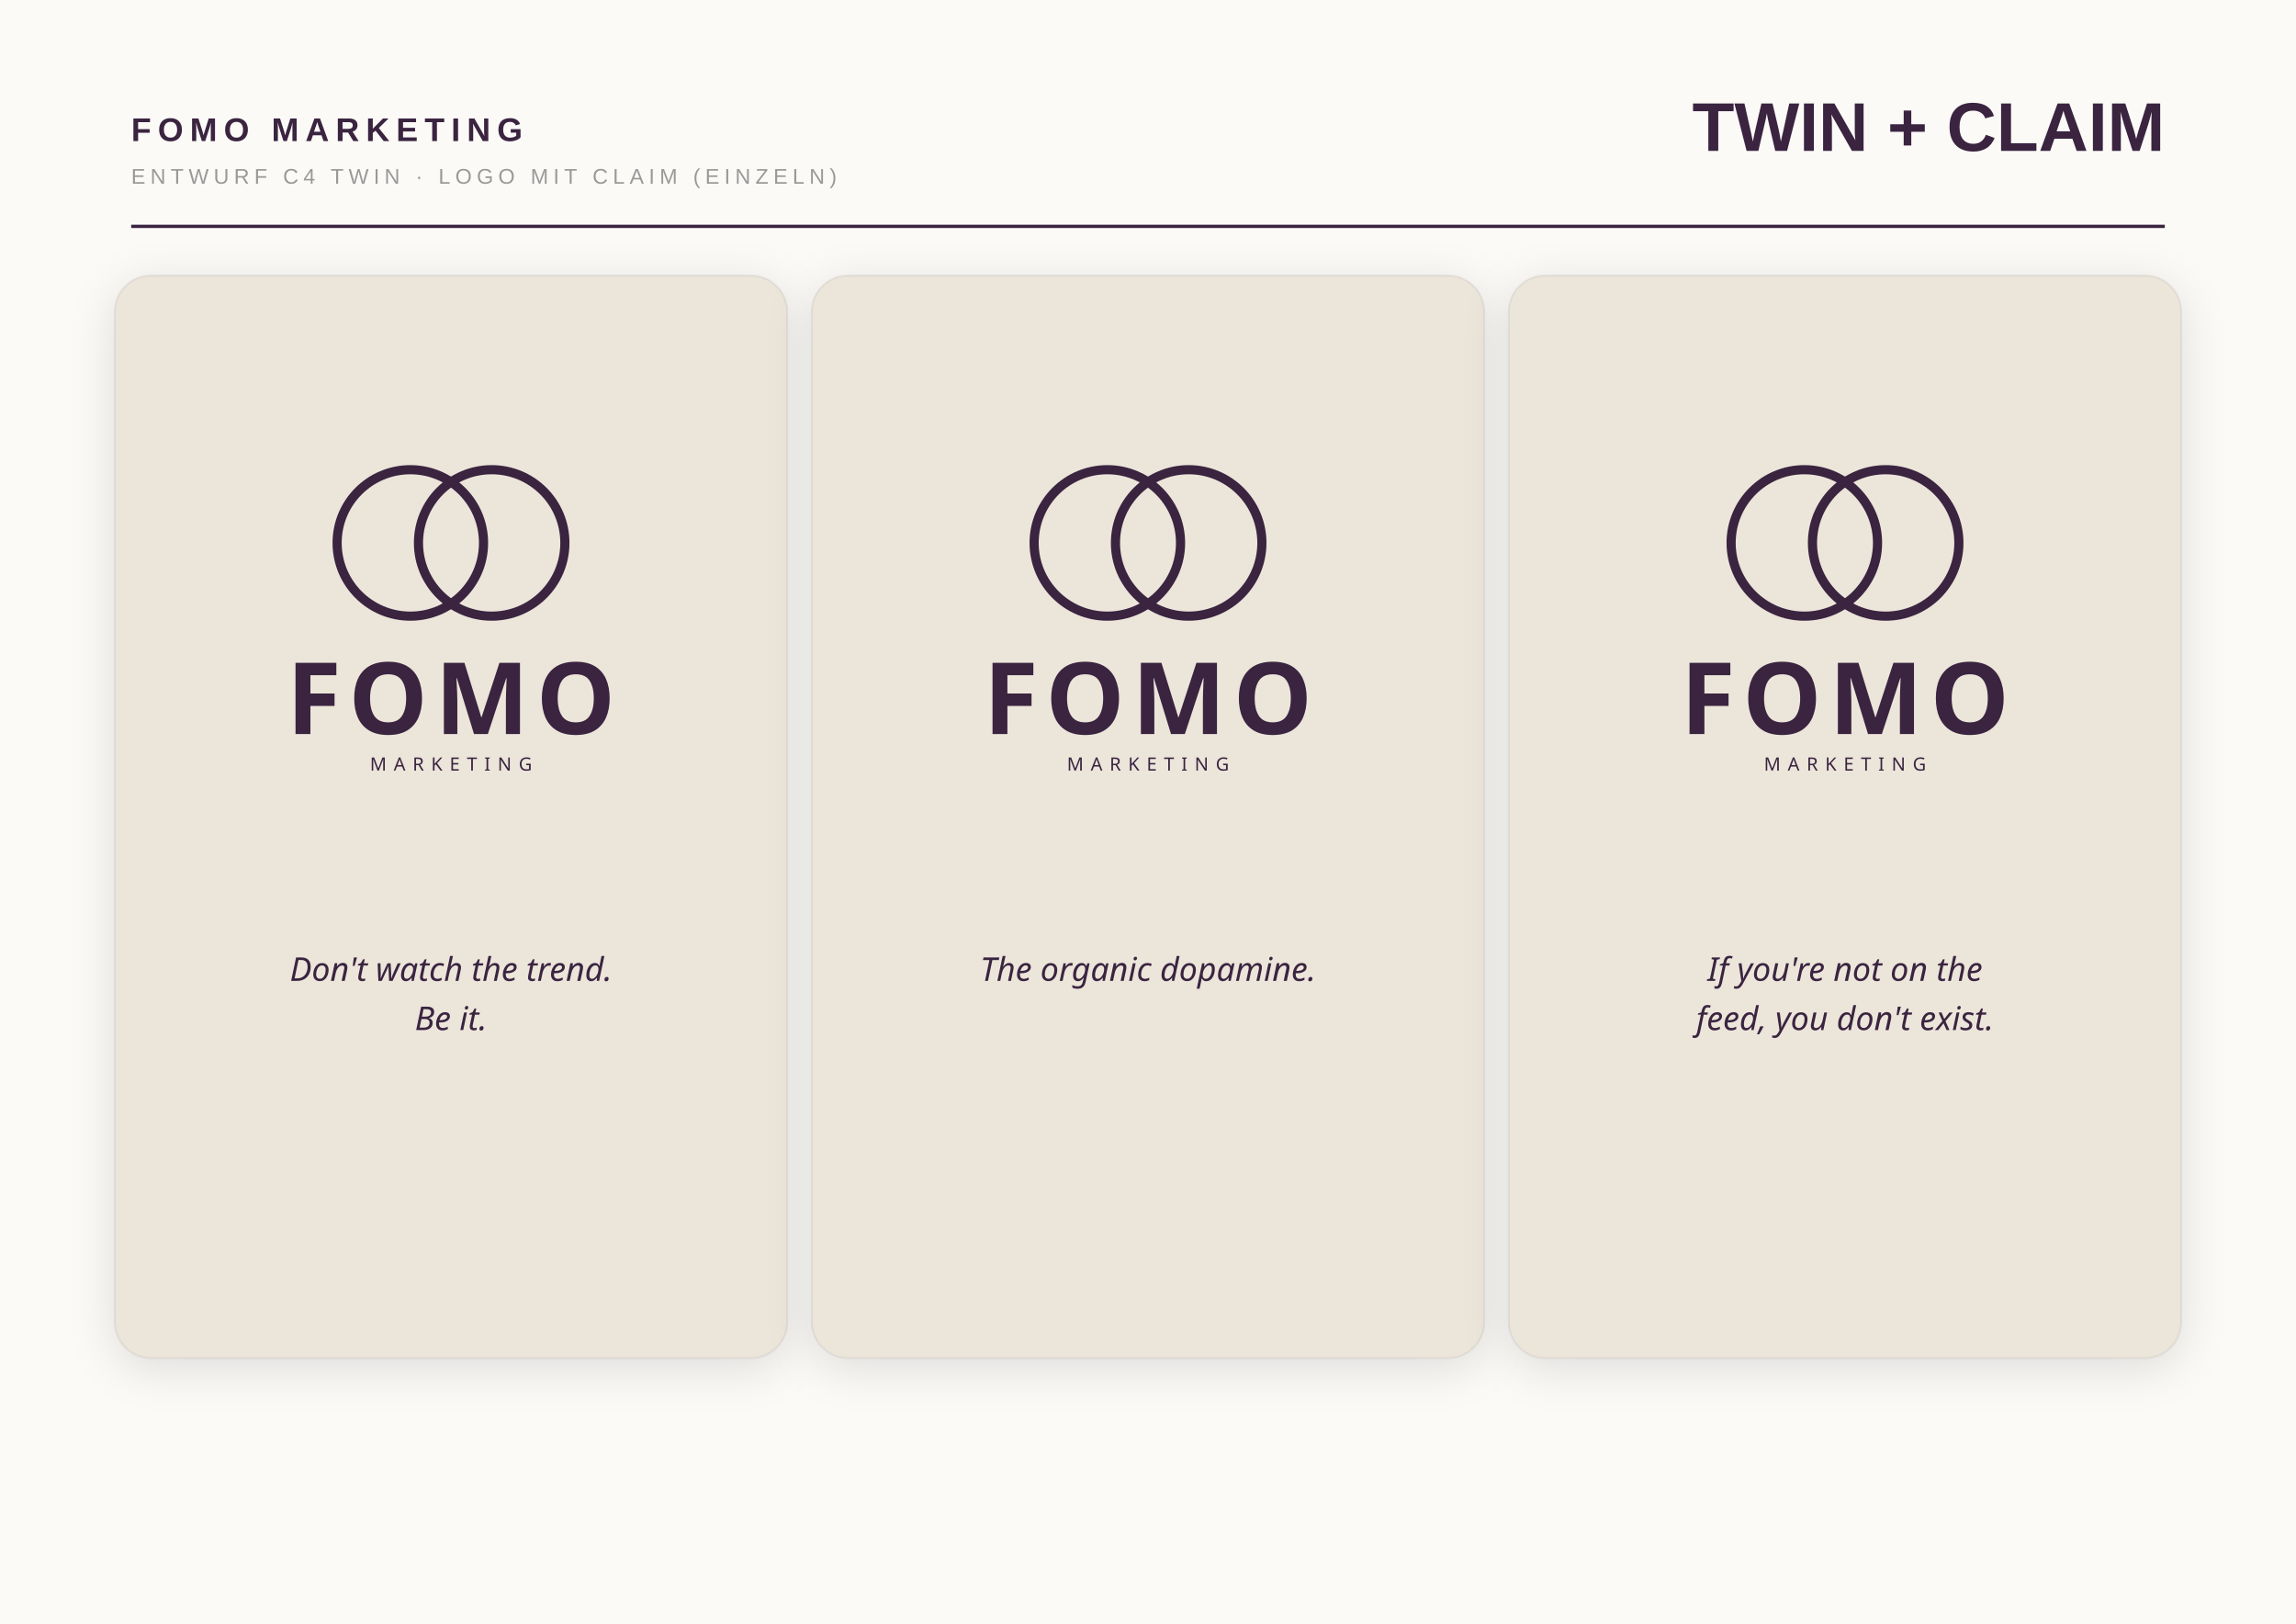
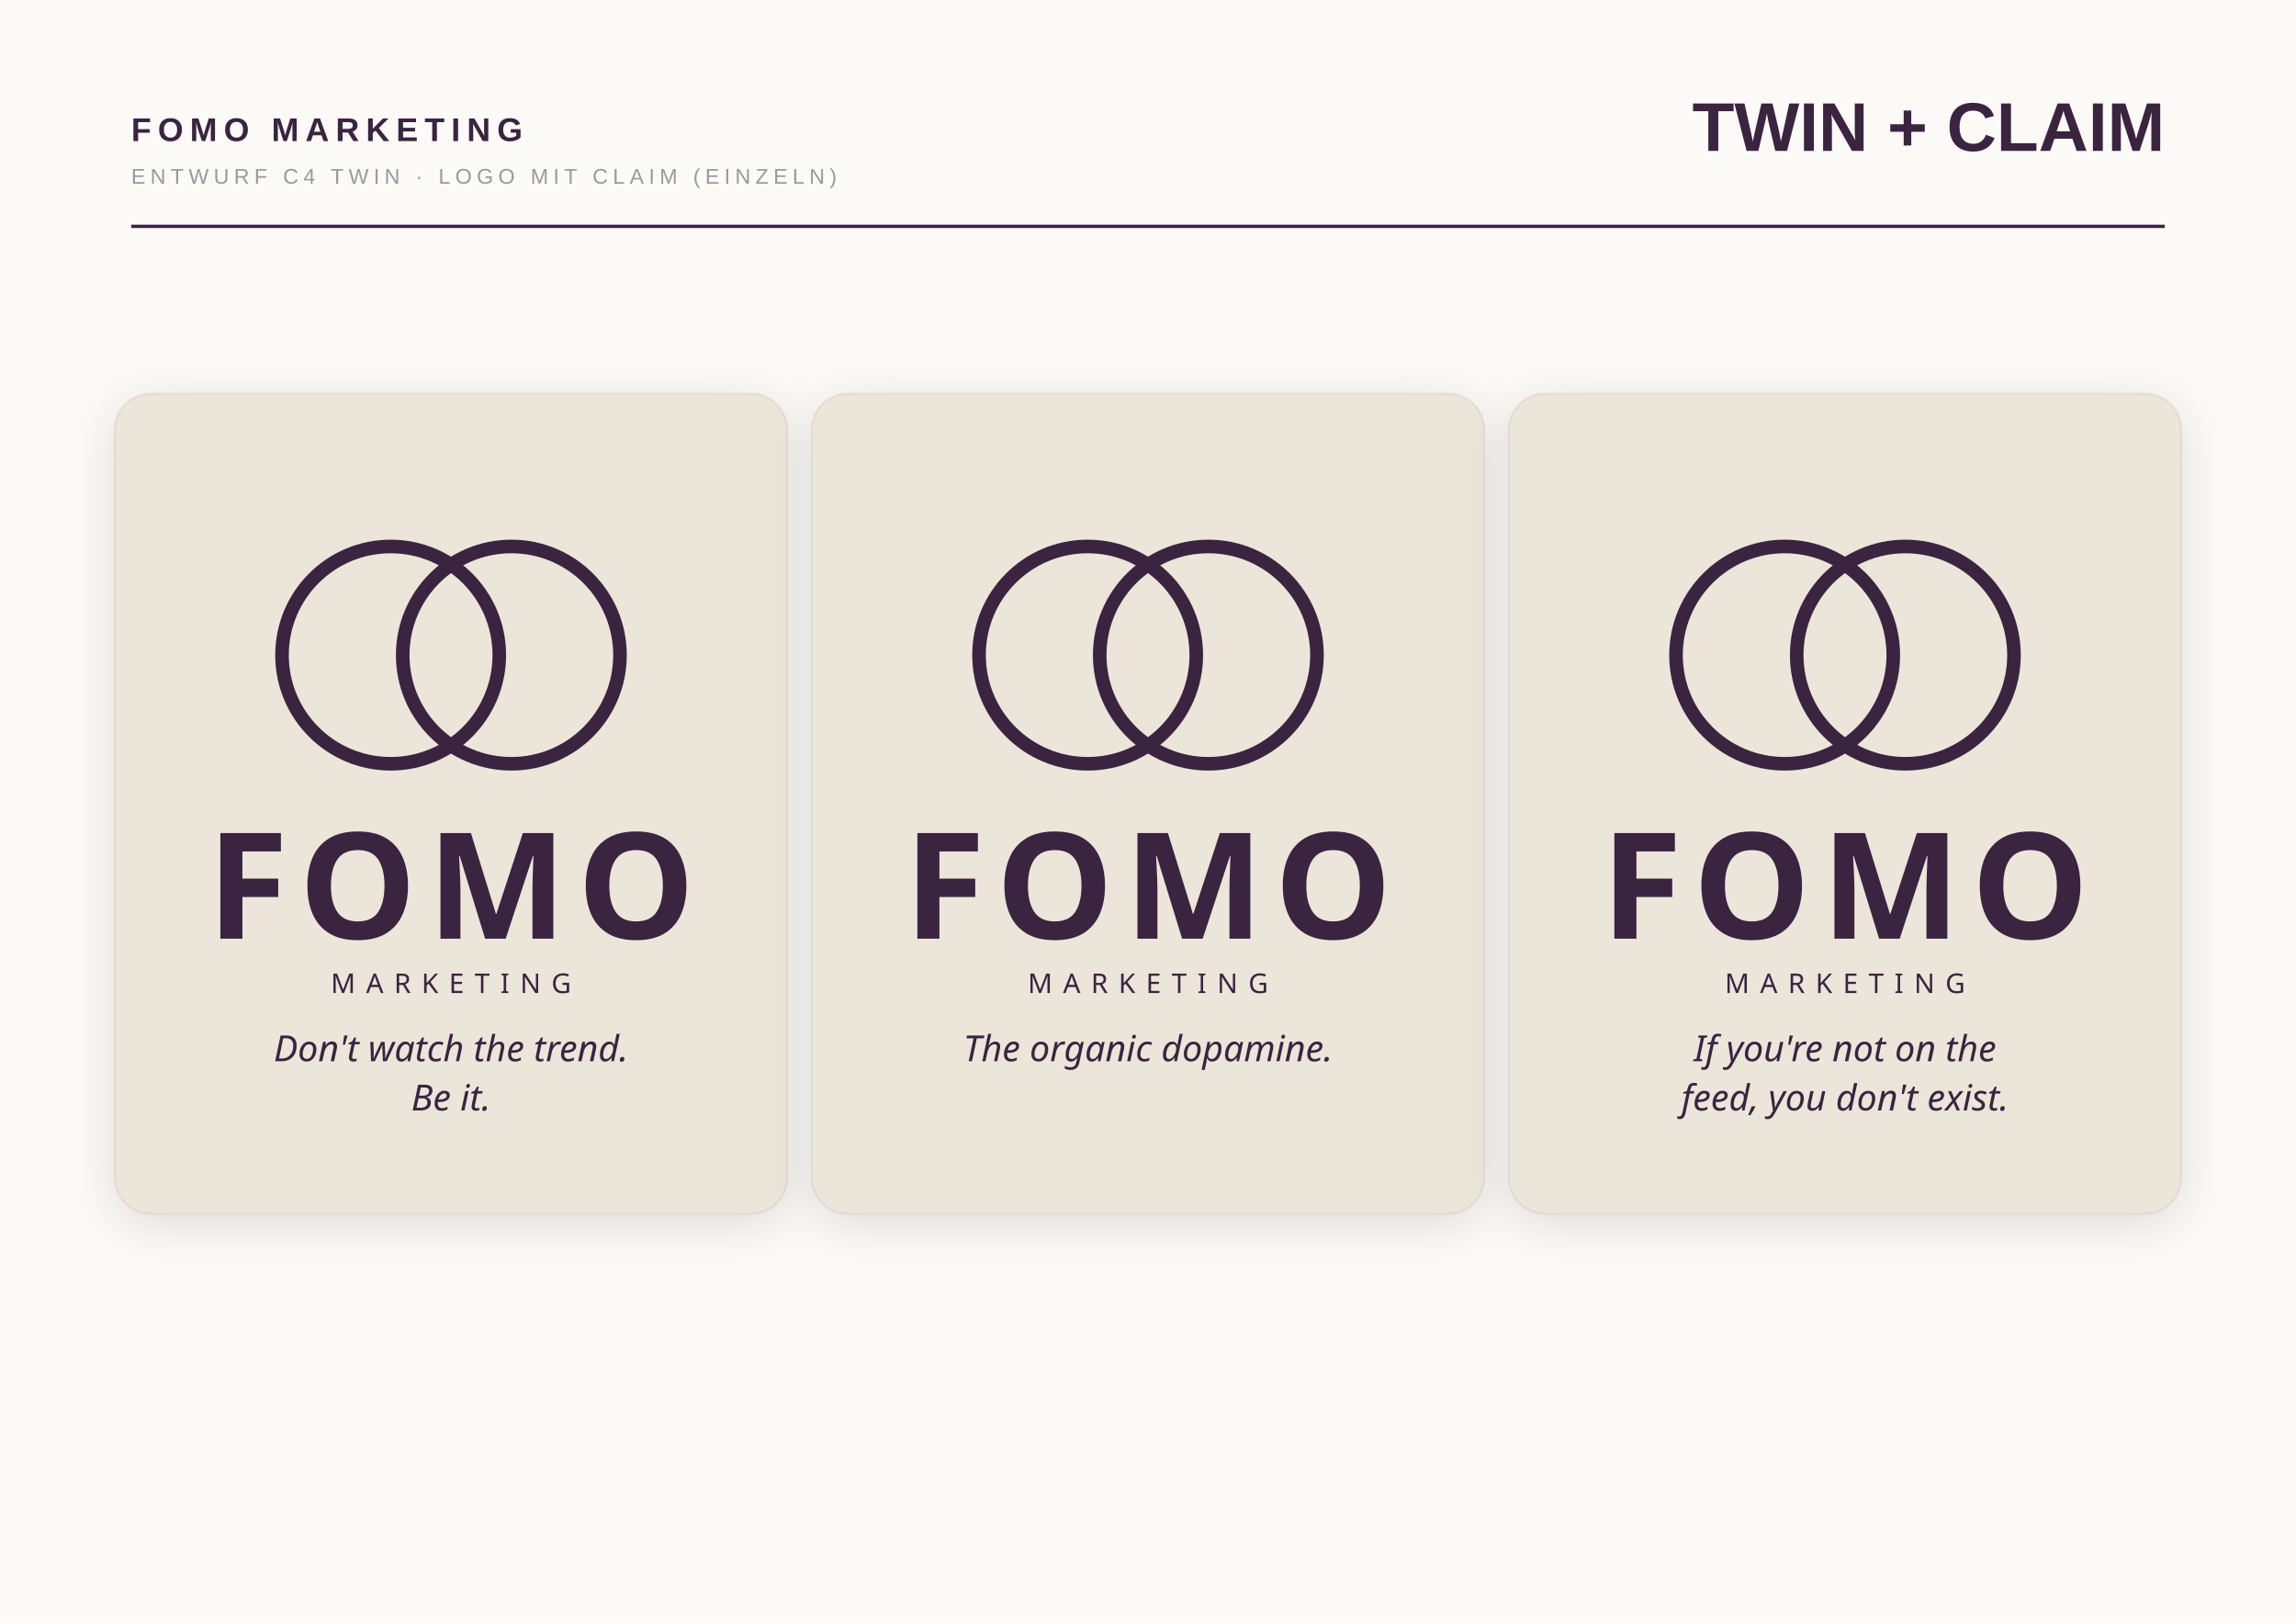
<svg xmlns="http://www.w3.org/2000/svg" width="1400" height="990" viewBox="0 0 1400 990">
  <defs>
    <filter id="soft" x="-20%" y="-20%" width="140%" height="140%">
      <feDropShadow dx="0" dy="6" stdDeviation="14" flood-color="#000" flood-opacity="0.12" />
    </filter>
  </defs>
  <rect width="1400" height="990" fill="#FBFAF7" />
  <text x="80" y="86" font-family="Liberation Sans, Arial, DejaVu Sans, sans-serif" font-size="20" font-weight="800" letter-spacing="4" fill="#3A2440">FOMO MARKETING</text>
  <text x="80" y="112" font-family="Liberation Sans, Arial, DejaVu Sans, sans-serif" font-size="13" letter-spacing="3" fill="#999">ENTWURF C4 TWIN · LOGO MIT CLAIM (EINZELN)</text>
  <text x="1320" y="92" font-family="Liberation Sans, Arial, DejaVu Sans, sans-serif" font-size="42" font-weight="800" text-anchor="end" fill="#3A2440">TWIN + CLAIM</text>
  <line x1="80" y1="138" x2="1320" y2="138" stroke="#3A2440" stroke-width="2" />
-   <rect x="70" y="168" width="410" height="660" rx="22" fill="#ECE5DA" stroke="#0000000f" stroke-width="1.2" filter="url(#soft)" />
-   <g transform="translate(275.0 331.0) scale(0.62) translate(-275.0 -388.0)">
-     <circle cx="235.0" cy="388.0" r="72.0" fill="none" stroke="#3A2440" stroke-width="9.0" />
-     <circle cx="315.0" cy="388.0" r="72.0" fill="none" stroke="#3A2440" stroke-width="9.0" />
+   <rect x="70" y="240" width="410" height="500" rx="22" fill="#ECE5DA" stroke="#0000000f" stroke-width="1.2" filter="url(#soft)" />
+   <g transform="translate(275.0 399.4) scale(0.92) translate(-275.0 -484.0)">
+     <circle cx="235.0" cy="484.0" r="72.0" fill="none" stroke="#3A2440" stroke-width="9.0" />
+     <circle cx="315.0" cy="484.0" r="72.0" fill="none" stroke="#3A2440" stroke-width="9.0" />
  </g>
-   <text x="275.0" y="447.5" font-family="Josefin Sans" font-weight="600" font-size="60.8" letter-spacing="4.34" text-anchor="middle" fill="#3A2440">FOMO</text>
-   <text x="275.0" y="469.8" font-family="Poppins Medium" font-size="11.2" letter-spacing="4.34" text-anchor="middle" fill="#3A2440">MARKETING</text>
-   <text x="275" y="598" font-family="Lora" font-style="italic" font-size="20" text-anchor="middle" fill="#3A2440">Don't watch the trend.</text>
-   <text x="275" y="628" font-family="Lora" font-style="italic" font-size="20" text-anchor="middle" fill="#3A2440">Be it.</text>
-   <rect x="495" y="168" width="410" height="660" rx="22" fill="#ECE5DA" stroke="#0000000f" stroke-width="1.2" filter="url(#soft)" />
-   <g transform="translate(700.0 331.0) scale(0.62) translate(-700.0 -388.0)">
-     <circle cx="660.0" cy="388.0" r="72.0" fill="none" stroke="#3A2440" stroke-width="9.0" />
-     <circle cx="740.0" cy="388.0" r="72.0" fill="none" stroke="#3A2440" stroke-width="9.0" />
+   <text x="275.0" y="572.3" font-family="Josefin Sans" font-weight="600" font-size="90.2" letter-spacing="6.44" text-anchor="middle" fill="#3A2440">FOMO</text>
+   <text x="275.0" y="605.4" font-family="Poppins Medium" font-size="16.6" letter-spacing="6.44" text-anchor="middle" fill="#3A2440">MARKETING</text>
+   <text x="275" y="647" font-family="Lora" font-style="italic" font-size="22" text-anchor="middle" fill="#3A2440">Don't watch the trend.</text>
+   <text x="275" y="677" font-family="Lora" font-style="italic" font-size="22" text-anchor="middle" fill="#3A2440">Be it.</text>
+   <rect x="495" y="240" width="410" height="500" rx="22" fill="#ECE5DA" stroke="#0000000f" stroke-width="1.2" filter="url(#soft)" />
+   <g transform="translate(700.0 399.4) scale(0.92) translate(-700.0 -484.0)">
+     <circle cx="660.0" cy="484.0" r="72.0" fill="none" stroke="#3A2440" stroke-width="9.0" />
+     <circle cx="740.0" cy="484.0" r="72.0" fill="none" stroke="#3A2440" stroke-width="9.0" />
  </g>
-   <text x="700.0" y="447.5" font-family="Josefin Sans" font-weight="600" font-size="60.8" letter-spacing="4.34" text-anchor="middle" fill="#3A2440">FOMO</text>
-   <text x="700.0" y="469.8" font-family="Poppins Medium" font-size="11.2" letter-spacing="4.34" text-anchor="middle" fill="#3A2440">MARKETING</text>
-   <text x="700" y="598" font-family="Lora" font-style="italic" font-size="20" text-anchor="middle" fill="#3A2440">The organic dopamine.</text>
-   <rect x="920" y="168" width="410" height="660" rx="22" fill="#ECE5DA" stroke="#0000000f" stroke-width="1.2" filter="url(#soft)" />
-   <g transform="translate(1125.0 331.0) scale(0.62) translate(-1125.0 -388.0)">
-     <circle cx="1085.0" cy="388.0" r="72.0" fill="none" stroke="#3A2440" stroke-width="9.0" />
-     <circle cx="1165.0" cy="388.0" r="72.0" fill="none" stroke="#3A2440" stroke-width="9.0" />
+   <text x="700.0" y="572.3" font-family="Josefin Sans" font-weight="600" font-size="90.2" letter-spacing="6.44" text-anchor="middle" fill="#3A2440">FOMO</text>
+   <text x="700.0" y="605.4" font-family="Poppins Medium" font-size="16.6" letter-spacing="6.44" text-anchor="middle" fill="#3A2440">MARKETING</text>
+   <text x="700" y="647" font-family="Lora" font-style="italic" font-size="22" text-anchor="middle" fill="#3A2440">The organic dopamine.</text>
+   <rect x="920" y="240" width="410" height="500" rx="22" fill="#ECE5DA" stroke="#0000000f" stroke-width="1.2" filter="url(#soft)" />
+   <g transform="translate(1125.0 399.4) scale(0.92) translate(-1125.0 -484.0)">
+     <circle cx="1085.0" cy="484.0" r="72.0" fill="none" stroke="#3A2440" stroke-width="9.0" />
+     <circle cx="1165.0" cy="484.0" r="72.0" fill="none" stroke="#3A2440" stroke-width="9.0" />
  </g>
-   <text x="1125.0" y="447.5" font-family="Josefin Sans" font-weight="600" font-size="60.8" letter-spacing="4.34" text-anchor="middle" fill="#3A2440">FOMO</text>
-   <text x="1125.0" y="469.8" font-family="Poppins Medium" font-size="11.2" letter-spacing="4.34" text-anchor="middle" fill="#3A2440">MARKETING</text>
-   <text x="1125" y="598" font-family="Lora" font-style="italic" font-size="20" text-anchor="middle" fill="#3A2440">If you're not on the</text>
-   <text x="1125" y="628" font-family="Lora" font-style="italic" font-size="20" text-anchor="middle" fill="#3A2440">feed, you don't exist.</text>
+   <text x="1125.0" y="572.3" font-family="Josefin Sans" font-weight="600" font-size="90.2" letter-spacing="6.44" text-anchor="middle" fill="#3A2440">FOMO</text>
+   <text x="1125.0" y="605.4" font-family="Poppins Medium" font-size="16.6" letter-spacing="6.44" text-anchor="middle" fill="#3A2440">MARKETING</text>
+   <text x="1125" y="647" font-family="Lora" font-style="italic" font-size="22" text-anchor="middle" fill="#3A2440">If you're not on the</text>
+   <text x="1125" y="677" font-family="Lora" font-style="italic" font-size="22" text-anchor="middle" fill="#3A2440">feed, you don't exist.</text>
</svg>
